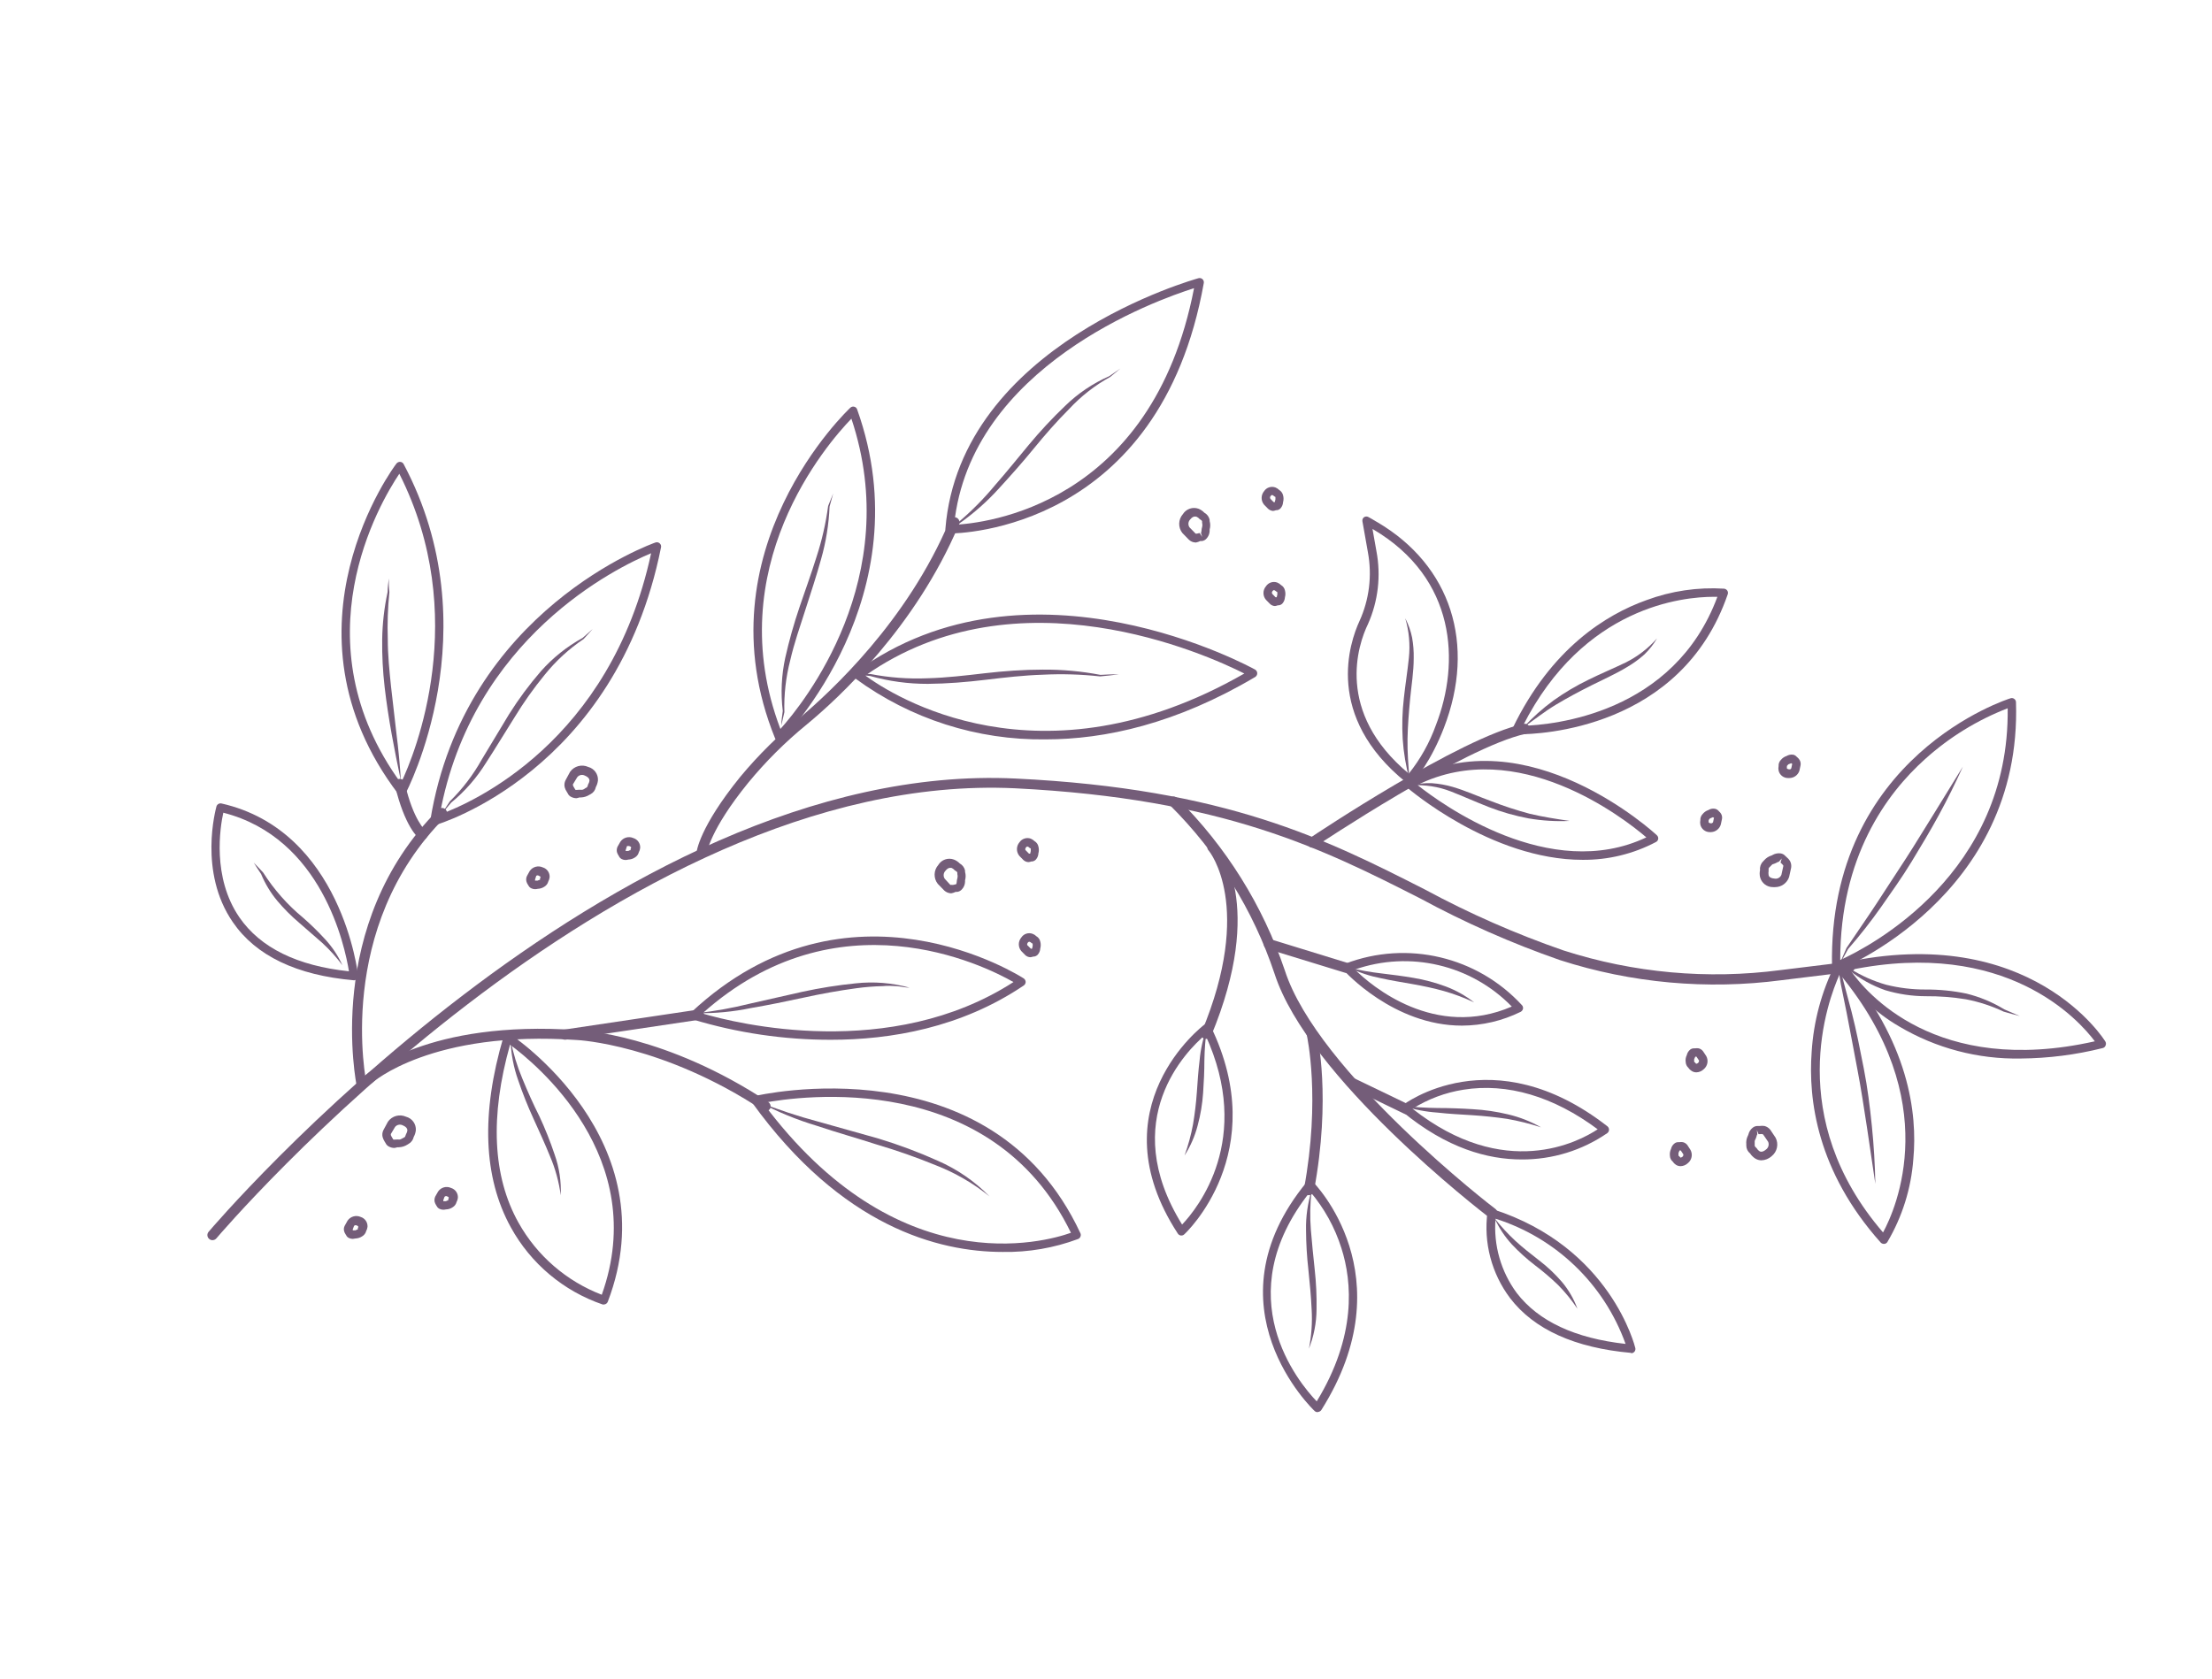
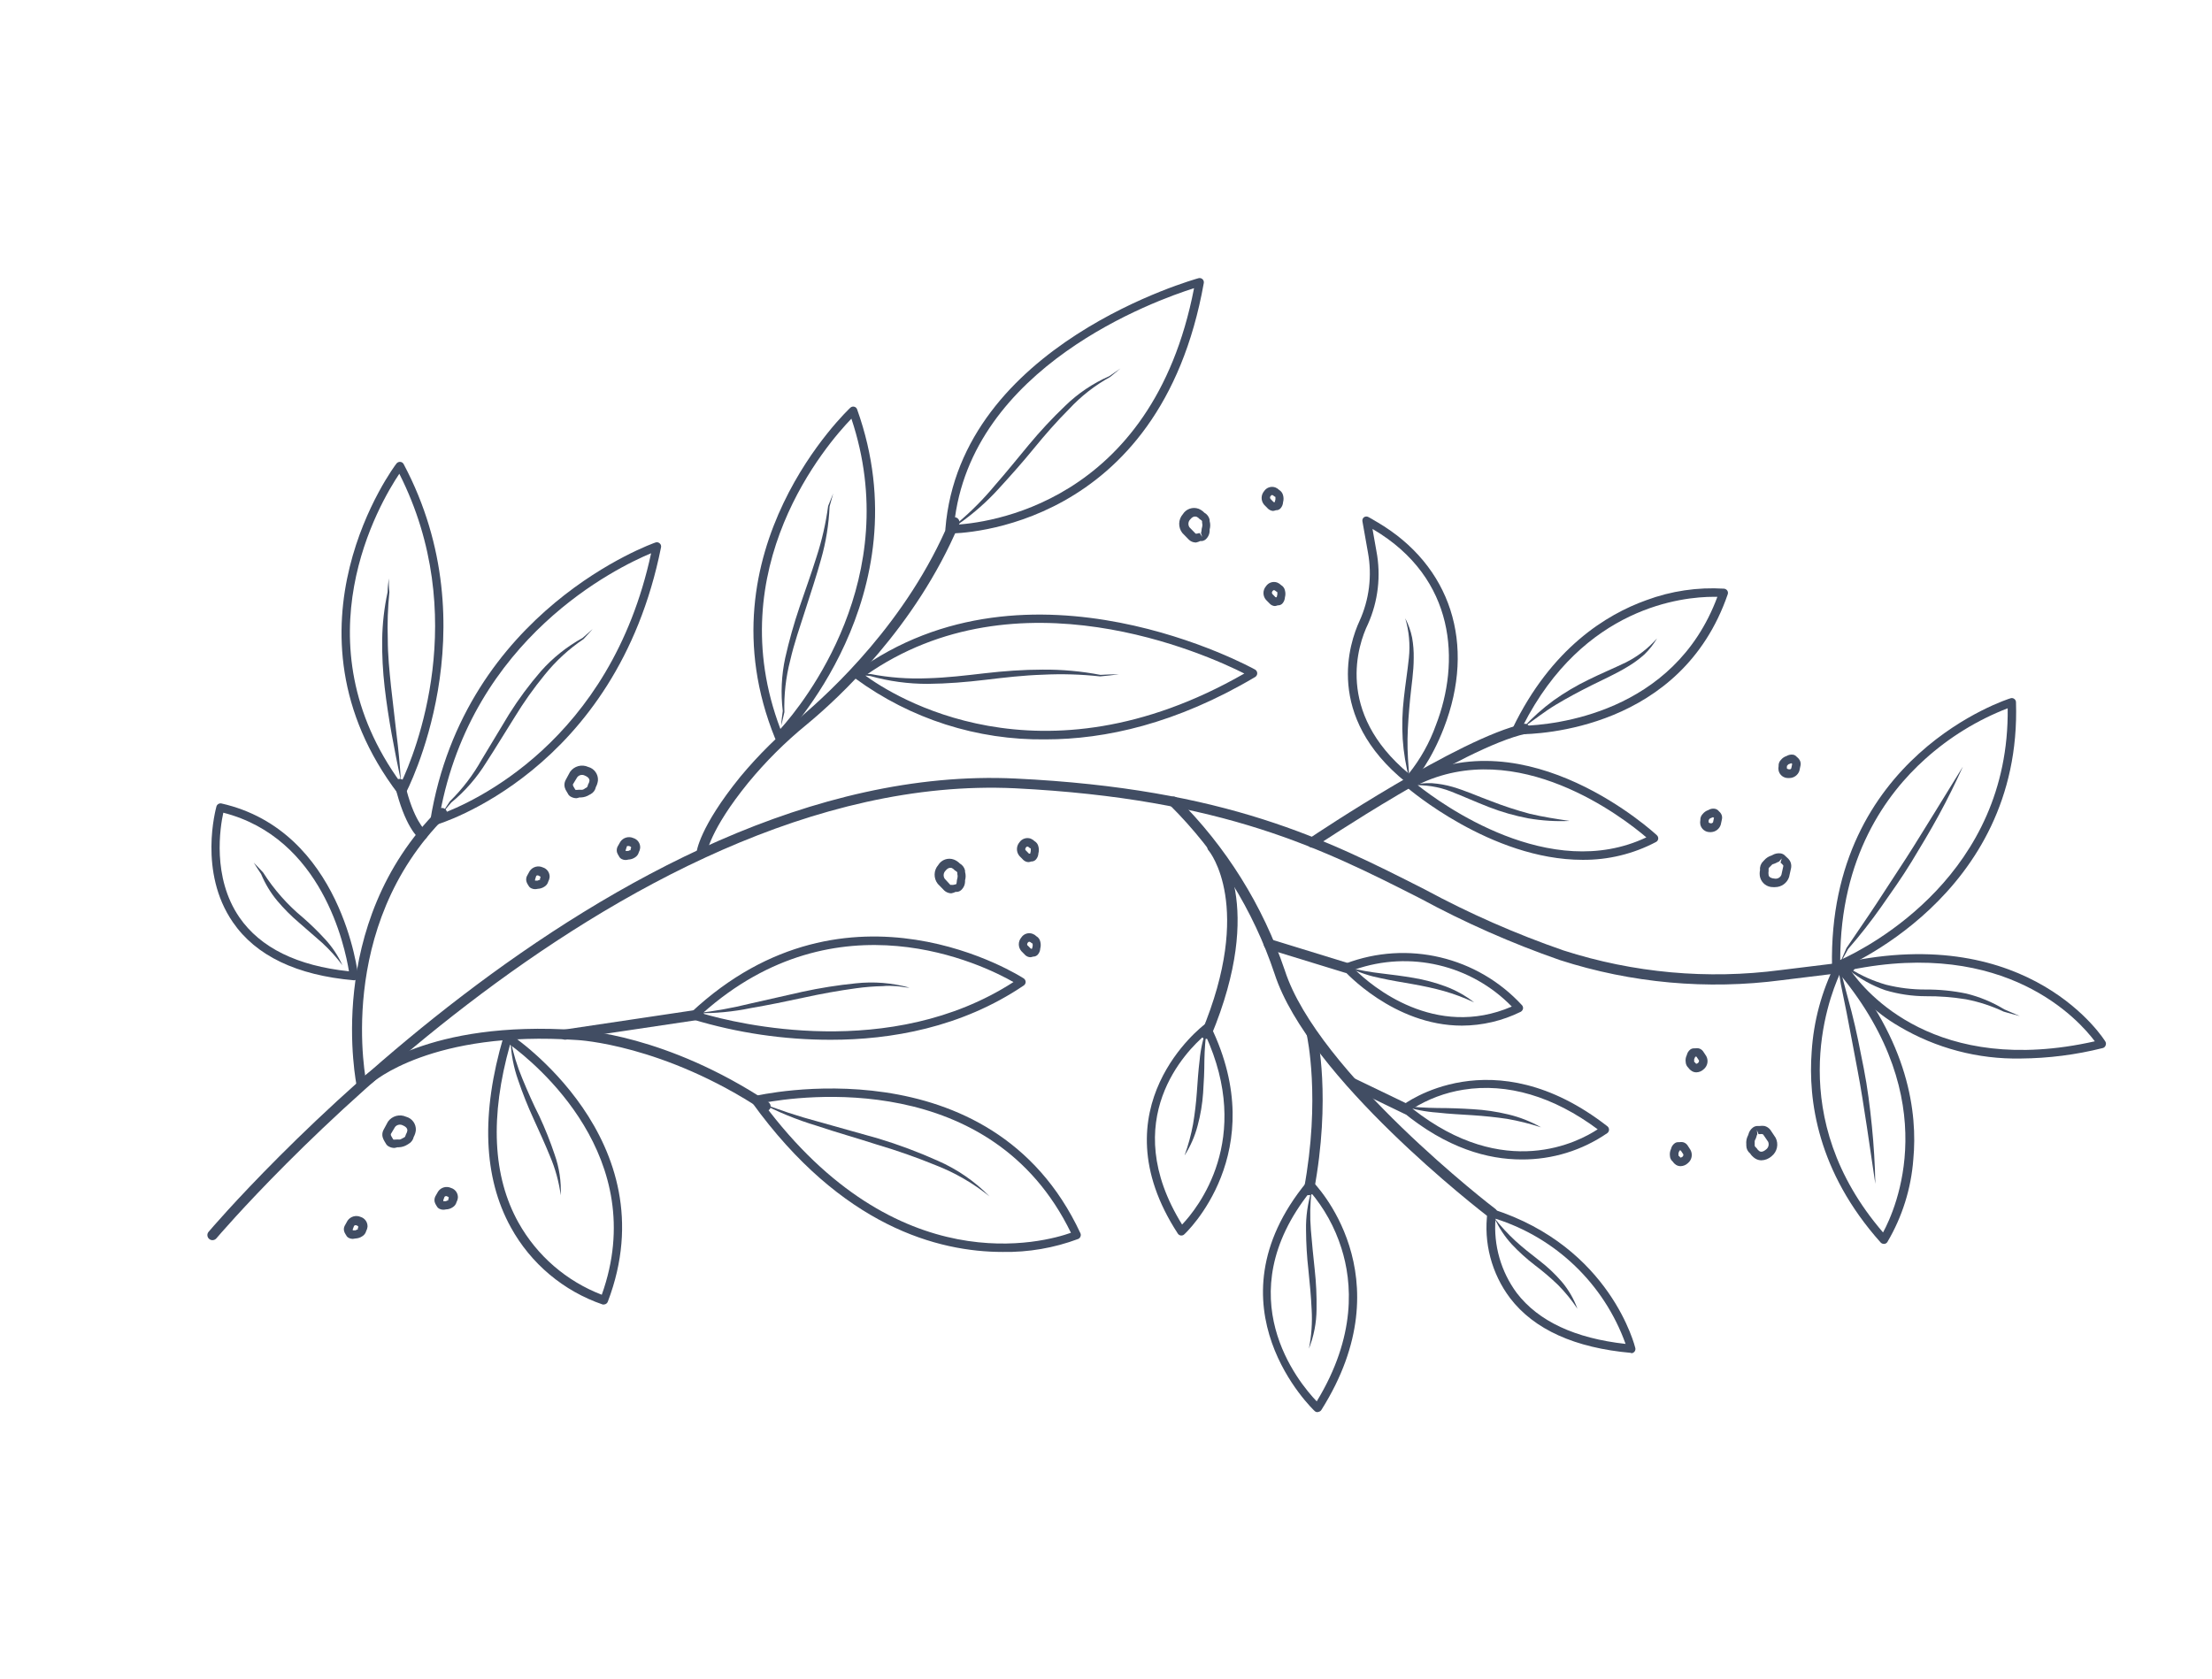
<svg xmlns="http://www.w3.org/2000/svg" id="Camada_1" data-name="Camada 1" viewBox="0 0 260.91 198.05">
  <defs>
-     <style>.cls-1{fill:#745d79;}</style>
+     <style>.cls-1{fill:#414D63;}</style>
  </defs>
  <path class="cls-1" d="M25.06,146.31a.56.56,0,0,1-.38-.14.59.59,0,0,1-.08-.84c.47-.56,47.46-55.79,95.2-53.48,24.87,1.2,36.76,7.24,48.27,13.09a110.13,110.13,0,0,0,16.35,7.19A58.61,58.61,0,0,0,210,114.45l8.15-1a.6.6,0,0,1,.15,1.19l-8.15,1A59.8,59.8,0,0,1,184,113.27,111.48,111.48,0,0,1,167.53,106c-11.4-5.79-23.18-11.77-47.79-13C72.57,90.76,26,145.55,25.52,146.1A.6.6,0,0,1,25.06,146.31Z" />
  <path class="cls-1" d="M42.66,128.6a.6.6,0,0,1-.59-.47c0-.19-4-19,9.64-32.63a.59.59,0,0,1,.85,0,.61.61,0,0,1,0,.85c-13.16,13.11-9.36,31.34-9.32,31.52a.59.59,0,0,1-.46.71Z" />
  <path class="cls-1" d="M41.74,115.65h0c-6.75-.59-11.56-2.89-14.28-6.86-4.08-5.93-2-13.34-1.93-13.65a.51.51,0,0,1,.59-.35C40.32,98,42.22,114.93,42.24,115.1a.52.52,0,0,1-.14.4A.49.49,0,0,1,41.74,115.65ZM26.34,95.88c-.37,1.69-1.35,7.62,1.9,12.35,2.47,3.58,6.82,5.72,12.92,6.36C40.68,111.64,38,98.85,26.34,95.88Z" />
  <path class="cls-1" d="M47.38,93.88a.51.51,0,0,1-.4-.2c-14.87-19.55-.35-38.85-.21-39a.52.52,0,0,1,.44-.19.49.49,0,0,1,.4.26c10.39,19.56.31,38.71.21,38.9a.52.52,0,0,1-.4.27Zm-.27-38c-2.31,3.44-12,19.8.18,36.51C49,88.85,55.54,72.61,47.11,55.91Z" />
  <path class="cls-1" d="M91.88,87.4h-.1a.5.5,0,0,1-.36-.3c-9-22.19,8.7-38.83,8.88-39a.49.49,0,0,1,.45-.12.47.47,0,0,1,.35.32c7.87,22-8.7,38.79-8.87,39A.5.5,0,0,1,91.88,87.4Zm8.54-38C97.56,52.35,84.85,67,92.05,86,94.76,83,106.7,68.17,100.42,49.38Z" />
  <path class="cls-1" d="M51.25,97.34a.51.51,0,0,1-.33-.13.49.49,0,0,1-.16-.45C54.8,71.92,77.1,64.07,77.32,64a.49.49,0,0,1,.49.1.48.48,0,0,1,.16.47c-5.3,26.51-26.37,32.7-26.59,32.76ZM76.8,65.27c-4,1.66-21.11,9.94-24.92,30.82C55.63,94.73,72,87.57,76.8,65.27Z" />
  <path class="cls-1" d="M123.33,87.23a37.09,37.09,0,0,1-22.42-7.17.5.5,0,0,1-.17-.4.48.48,0,0,1,.2-.38c20.51-15,46.85-.43,47.11-.28a.51.51,0,0,1,0,.87C138.73,85.39,130.35,87.23,123.33,87.23ZM102.07,79.7c3.16,2.32,20.59,13.58,44.7-.24C142.33,77.22,120,67.08,102.07,79.7Z" />
  <path class="cls-1" d="M186.67,101.44c-10.81,0-20.59-8.44-20.71-8.54a.48.48,0,0,1-.17-.43.49.49,0,0,1,.26-.39c14.1-7.7,29.23,6.31,29.38,6.46a.5.5,0,0,1,.16.43.49.49,0,0,1-.27.37A18.23,18.23,0,0,1,186.67,101.44Zm-19.48-8.83c2.83,2.25,15.63,11.57,27,6.18C191.48,96.47,179,86.78,167.19,92.61Z" />
  <path class="cls-1" d="M112,62.94h0a.48.48,0,0,1-.36-.16.49.49,0,0,1-.13-.38c1.76-21.82,29.58-29.5,29.86-29.58a.5.5,0,0,1,.62.57C136.8,62.52,113.21,62.94,112,62.94ZM140.84,34c-4.42,1.39-26.38,9.21-28.3,27.91C116.07,61.76,135.88,59.68,140.84,34Z" />
  <path class="cls-1" d="M49.82,99.07a.58.58,0,0,1-.37-.13c-.17-.13-1.72-1.46-2.86-6.25a.6.6,0,1,1,1.16-.28c1,4.38,2.44,5.58,2.45,5.6a.61.61,0,0,1,.09.84A.63.63,0,0,1,49.82,99.07Z" />
  <path class="cls-1" d="M82.75,101.28h-.06a.6.6,0,0,1-.54-.65c0-.12.31-3,5.18-9a51.3,51.3,0,0,1,7.08-7C98,81.55,107,73.33,112,61.45a.6.6,0,1,1,1.1.46C108,74,98.86,82.42,95.17,85.46a49.4,49.4,0,0,0-6.91,6.88c-4.58,5.63-4.91,8.37-4.92,8.4A.6.6,0,0,1,82.75,101.28Z" />
  <path class="cls-1" d="M90.31,131.06A.64.64,0,0,1,90,131c-11.77-7.79-21.83-8.3-21.93-8.3-17.15-1.2-24.13,5-24.2,5.07a.59.59,0,0,1-.84,0,.6.6,0,0,1,0-.85c.29-.27,7.36-6.62,25.07-5.39.41,0,10.46.51,22.53,8.5a.6.6,0,0,1,.17.83A.62.62,0,0,1,90.31,131.06Z" />
  <path class="cls-1" d="M66.69,122.66a.6.6,0,0,1-.09-1.2l15.75-2.35a.6.6,0,1,1,.17,1.19l-15.75,2.35Z" />
  <path class="cls-1" d="M175.94,143.7a.58.58,0,0,1-.37-.13c-.86-.66-21.26-16.39-25.24-28.71A50.71,50.71,0,0,0,138,95a.6.6,0,0,1,0-.85.59.59,0,0,1,.84,0,52.15,52.15,0,0,1,12.71,20.34c3.87,12,24.62,28,24.83,28.13a.59.59,0,0,1,.11.84A.57.57,0,0,1,175.94,143.7Z" />
  <path class="cls-1" d="M154.79,100a.62.62,0,0,1-.5-.27.61.61,0,0,1,.16-.83c.73-.49,17.77-11.88,25.27-13.5a.6.6,0,0,1,.71.45.61.61,0,0,1-.46.72c-7.27,1.57-24.67,13.21-24.85,13.32A.59.59,0,0,1,154.79,100Z" />
  <path class="cls-1" d="M142.28,122.56a.68.68,0,0,1-.23,0,.61.61,0,0,1-.32-.79c6.2-14.86.92-21.31.87-21.38a.6.6,0,1,1,.9-.78c.24.28,5.86,7-.66,22.63A.61.61,0,0,1,142.28,122.56Z" />
  <path class="cls-1" d="M158.88,114.78a.47.47,0,0,1-.17,0l-9.22-2.83a.6.6,0,0,1,.35-1.15l9.22,2.84a.6.6,0,0,1-.18,1.17Z" />
  <path class="cls-1" d="M165.92,131.47a.62.62,0,0,1-.26-.06l-6.52-3.15a.6.6,0,1,1,.53-1.08l6.51,3.14a.61.61,0,0,1-.26,1.15Z" />
  <path class="cls-1" d="M154.4,141h-.12a.6.6,0,0,1-.48-.7c2-10.75.36-18.06.35-18.14a.6.6,0,1,1,1.16-.27c.08.31,1.73,7.61-.33,18.63A.59.59,0,0,1,154.4,141Z" />
  <path class="cls-1" d="M166.18,92.4a.55.55,0,0,1-.35-.12h0c-9.64-7.79-6.63-16.5-5.48-19a13.6,13.6,0,0,0,1-8.11l-.65-3.67a.49.49,0,0,1,.2-.49.51.51,0,0,1,.53,0c.28.15.55.31.81.47l.21.12C171.14,66.7,174.14,76,170.3,85.9c-1.4,3.63-3.33,6.3-4,6.48Zm.28-.9Zm-4.57-29.09.46,2.6a14.51,14.51,0,0,1-1,8.63C160.2,76,157.44,84,166.17,91.27a19.94,19.94,0,0,0,3.2-5.73c2.86-7.37,2.41-17.3-7.4-23.09Z" />
  <path class="cls-1" d="M179.12,86.63h-.29a.52.52,0,0,1-.41-.24.54.54,0,0,1,0-.48c4.56-9.46,11.09-13.43,15.76-15.1a22.35,22.35,0,0,1,9.19-1.36.54.54,0,0,1,.37.23.5.5,0,0,1,.05.43C198.31,86.05,181.52,86.63,179.12,86.63Zm23-16.22c-3.6,0-15.34,1.13-22.49,15.22,3.51-.11,17.8-1.38,22.94-15.22Z" />
  <path class="cls-1" d="M139.35,145.76h-.07a.51.51,0,0,1-.35-.22c-9.72-14.9,3-24.56,3.12-24.65a.52.52,0,0,1,.42-.09.55.55,0,0,1,.33.27c7.25,14.9-3,24.47-3.12,24.56A.46.46,0,0,1,139.35,145.76Zm2.82-23.68c-2.17,1.85-10.41,10-2.74,22.39C141.25,142.56,147.85,134.41,142.17,122.08Z" />
  <path class="cls-1" d="M118.27,147.7c-7.61,0-19-3-29.55-17.61a.5.5,0,0,1,.29-.78c.28-.07,27.89-6.5,38.43,16.19a.48.48,0,0,1,0,.39.49.49,0,0,1-.27.28A24.24,24.24,0,0,1,118.27,147.7ZM90,130.12c15.86,21.34,33.23,16.42,36.32,15.32C116.93,126.1,94.38,129.29,90,130.12Z" />
  <path class="cls-1" d="M71.23,153.9l-.14,0a19.58,19.58,0,0,1-10.84-9.11c-3.24-5.88-3.53-13.44-.86-22.48a.47.47,0,0,1,.31-.32.46.46,0,0,1,.44,0c.19.12,18.82,12.47,11.56,31.56A.51.51,0,0,1,71.23,153.9ZM60.16,123.25c-2.38,8.46-2.06,15.53,1,21a19.08,19.08,0,0,0,9.82,8.5C76.78,136.55,63.13,125.43,60.16,123.25Z" />
  <path class="cls-1" d="M98,122.67a56.16,56.16,0,0,1-16.29-2.4.53.53,0,0,1-.33-.37.52.52,0,0,1,.15-.47c18.56-17.35,39-4.14,39.22-4a.53.53,0,0,1,.23.42.52.52,0,0,1-.22.41C113.38,121.25,105.05,122.67,98,122.67Zm-15.14-3.1c4,1.18,22.16,5.66,36.68-3.71C116,113.84,98.78,105.32,82.84,119.57Z" />
  <path class="cls-1" d="M155.41,166.6a.47.47,0,0,1-.34-.13c-.14-.12-13-12.33-.95-27a.5.5,0,0,1,.36-.18.53.53,0,0,1,.38.14c.11.11,11,11.06,1,26.91a.49.49,0,0,1-.36.23Zm-.88-26c-9.82,12.36-1.34,22.52.78,24.73,4.7-7.71,4.19-14.07,2.91-18.08A19.16,19.16,0,0,0,154.53,140.58Z" />
  <path class="cls-1" d="M192.4,159.61h0c-6.64-.59-11.45-2.76-14.28-6.46A13.86,13.86,0,0,1,175.45,143a.48.48,0,0,1,.23-.34.46.46,0,0,1,.41,0c13.92,4.47,16.77,16.26,16.8,16.38a.5.5,0,0,1-.49.61Zm-16-15.84a13,13,0,0,0,2.51,8.78c2.56,3.33,6.87,5.34,12.83,6A24,24,0,0,0,176.37,143.77Z" />
  <path class="cls-1" d="M179.49,136.79c-4,0-8.81-1.31-14.05-5.62a.5.5,0,0,1,0-.78c.11-.08,10.57-8.1,24.16,2.49a.51.51,0,0,1,0,.79A17.63,17.63,0,0,1,179.49,136.79Zm-12.9-6c10.89,8.59,19.64,3.91,21.86,2.44-5.21-3.88-10.67-5.5-15.84-4.67A16,16,0,0,0,166.59,130.82Z" />
  <path class="cls-1" d="M172.44,121c-8.08,0-13.86-6.44-13.93-6.52a.49.49,0,0,1-.11-.45.5.5,0,0,1,.31-.35,19.06,19.06,0,0,1,20.82,4.92.5.5,0,0,1,.11.42.56.56,0,0,1-.27.35A15.84,15.84,0,0,1,172.44,121Zm-12.65-6.64c2,2,9.5,8.29,18.53,4.39A17.71,17.71,0,0,0,159.79,114.39Z" />
  <path class="cls-1" d="M222.21,146.75a.53.53,0,0,1-.38-.16c-7.5-8.4-8.56-16.87-8.14-22.5a26.89,26.89,0,0,1,2.77-10.32.49.49,0,0,1,.38-.26.51.51,0,0,1,.43.17c7.88,9.22,8.92,17.65,8.41,23.09a22.48,22.48,0,0,1-3.06,9.76.47.47,0,0,1-.38.22ZM217,114.92c-1.43,3.15-6.56,16.92,5.11,30.48C223.64,142.58,229.31,129.82,217,114.92Z" />
  <path class="cls-1" d="M238.37,124.88A27.1,27.1,0,0,1,224,121.09a20.37,20.37,0,0,1-7-6.76.51.51,0,0,1,0-.45.52.52,0,0,1,.35-.28c22.2-4.89,30.94,9.17,31,9.31a.51.51,0,0,1,0,.45.47.47,0,0,1-.34.29A41,41,0,0,1,238.37,124.88Zm-20.13-10.45c1.77,2.57,10.07,12.64,28.85,8.42C245.21,120.34,236.63,110.67,218.24,114.43Z" />
  <path class="cls-1" d="M216.59,114.51a.47.47,0,0,1-.28-.09.5.5,0,0,1-.22-.4c-.49-24.86,20.84-31.58,21.06-31.64a.47.47,0,0,1,.43.07.48.48,0,0,1,.21.39c.74,23-20.8,31.55-21,31.63A.39.39,0,0,1,216.59,114.51Zm20.22-30.95a31.57,31.57,0,0,0-9.75,6c-4.59,4.12-10,11.56-10,23.7C220.64,111.63,237.05,103.06,236.81,83.56Z" />
  <path class="cls-1" d="M47.29,92.13c-.77-3.66-1.49-7.33-1.92-11.06a44.05,44.05,0,0,1-.29-5.63,28.44,28.44,0,0,1,.64-5.6h0c0-.53.08-1.06.14-1.6,0,.54,0,1.07.07,1.61h0a41.49,41.49,0,0,0-.19,5.57c0,1.85.19,3.7.38,5.55l.64,5.56C47,88.4,47.17,90.26,47.29,92.13Z" />
  <path class="cls-1" d="M132,79.55c-.74.1-1.49.18-2.24.25h0a42.44,42.44,0,0,0-6.76-.2c-2.25.07-4.49.33-6.74.6s-4.53.46-6.82.48a25,25,0,0,1-6.78-.92h0q-1.05-.11-2.1-.24c.71,0,1.41,0,2.12,0h0a29.24,29.24,0,0,0,6.72.5c2.25-.06,4.49-.33,6.74-.59S120.71,79,123,79a34.42,34.42,0,0,1,6.8.62h0Q130.91,79.55,132,79.55Z" />
  <path class="cls-1" d="M231.53,90.44c-.88,1.94-1.82,3.85-2.84,5.72s-2.11,3.69-3.22,5.51-2.34,3.55-3.56,5.29-2.54,3.42-3.92,5v0l-1.11,2,.92-2.12h0v0c1.18-1.76,2.4-3.5,3.56-5.27s2.32-3.54,3.47-5.32,2.24-3.6,3.37-5.4Z" />
  <path class="cls-1" d="M216.7,112.77c.49,2.23,1.13,4.4,1.7,6.61s1,4.45,1.44,6.69.72,4.5.95,6.77.37,4.55.41,6.83l-1-6.75c-.35-2.25-.68-4.49-1.11-6.72s-.83-4.46-1.27-6.69l-.68-3.35C216.93,115,216.83,113.9,216.7,112.77Z" />
  <path class="cls-1" d="M238.24,119.87c-.64-.16-1.27-.34-1.9-.52h0a18.56,18.56,0,0,0-4.47-1.46,28,28,0,0,0-4.7-.36,16.76,16.76,0,0,1-4.8-.71,14.32,14.32,0,0,1-4.23-2.34l0,0-1.26-.48q.66.12,1.32.27h0l0,0a16.61,16.61,0,0,0,4.29,1.91,18.89,18.89,0,0,0,4.64.56,23,23,0,0,1,4.81.48,15.84,15.84,0,0,1,4.47,1.86h0C237,119.35,237.64,119.6,238.24,119.87Z" />
  <path class="cls-1" d="M52.13,96c.3-.49.61-1,.93-1.46h0l0,0a21.74,21.74,0,0,0,3.75-4.91l3.23-5.36a41.14,41.14,0,0,1,3.76-5.08,18.49,18.49,0,0,1,4.92-3.93h0l1.2-1.06-1.08,1.19h0a20.84,20.84,0,0,0-4.56,4.18,44,44,0,0,0-3.59,5.06c-1.12,1.76-2.18,3.55-3.33,5.31a19.17,19.17,0,0,1-4.14,4.75l0,0C52.87,95.09,52.51,95.54,52.13,96Z" />
  <path class="cls-1" d="M92.16,85.59c0-.57.1-1.14.17-1.71v0a18.89,18.89,0,0,1,.29-6.27,58.82,58.82,0,0,1,1.69-6c.68-2,1.38-3.93,2-5.91a33.65,33.65,0,0,0,1.37-6v0h0l.6-1.49-.43,1.55v0a26.6,26.6,0,0,1-1,6.2c-.55,2-1.22,4-1.86,6s-1.32,3.93-1.78,5.94a21.75,21.75,0,0,0-.69,6.12v0h0C92.42,84.47,92.3,85,92.16,85.59Z" />
  <path class="cls-1" d="M111.9,63c.35-.45.72-.9,1.09-1.34h0v0a34.85,34.85,0,0,0,4.36-4.4c1.37-1.56,2.67-3.18,4-4.78s2.76-3.14,4.28-4.59a17.52,17.52,0,0,1,5.21-3.51h0l1.32-.91-1.21,1h0a19.32,19.32,0,0,0-4.85,3.79c-1.46,1.46-2.81,3-4.14,4.63s-2.7,3.17-4.11,4.71a28.17,28.17,0,0,1-4.7,4.16h0Z" />
  <path class="cls-1" d="M40.39,113.88A19.22,19.22,0,0,0,38,111.23l-2.72-2.37a21.77,21.77,0,0,1-2.58-2.59,12.36,12.36,0,0,1-1.9-3.15l0,0c-.29-.45-.59-.89-.87-1.35.38.38.74.78,1.11,1.17h0v0a22.75,22.75,0,0,0,4.71,5.33,32.7,32.7,0,0,1,2.6,2.54A11.54,11.54,0,0,1,40.39,113.88Z" />
  <path class="cls-1" d="M60.22,122.68a23.42,23.42,0,0,0,1.4,4.59c.61,1.48,1.28,3,2,4.42a43.4,43.4,0,0,1,1.8,4.52,12.73,12.73,0,0,1,.72,4.81,17.6,17.6,0,0,0-1.27-4.62c-.6-1.48-1.27-2.94-1.94-4.41a46.73,46.73,0,0,1-1.8-4.52A15.74,15.74,0,0,1,60.22,122.68Z" />
  <path class="cls-1" d="M82.22,119.53a48.54,48.54,0,0,0,6.22-1.12l6.19-1.4a55.5,55.5,0,0,1,6.31-1,16.94,16.94,0,0,1,6.34.51c-.53,0-1-.15-1.58-.18s-1-.06-1.57,0a27.32,27.32,0,0,0-3.13.25c-2.08.28-4.16.66-6.22,1.11s-4.13.87-6.22,1.23A28.72,28.72,0,0,1,82.22,119.53Z" />
  <path class="cls-1" d="M142.35,121.29a32.57,32.57,0,0,0-.29,3.81c0,1.27-.06,2.55-.15,3.84a19.9,19.9,0,0,1-.64,3.83,12.24,12.24,0,0,1-1.55,3.55,22.75,22.75,0,0,0,1-3.68c.21-1.24.36-2.49.45-3.76s.17-2.54.33-3.82A14.34,14.34,0,0,1,142.35,121.29Z" />
  <path class="cls-1" d="M154.71,140.44a23.44,23.44,0,0,0-.09,4.66c.12,1.55.29,3.1.45,4.65a37.12,37.12,0,0,1,.22,4.72,12.85,12.85,0,0,1-.9,4.64,18.07,18.07,0,0,0,.32-4.63c-.07-1.55-.22-3.1-.38-4.65a43.46,43.46,0,0,1-.28-4.71A14.8,14.8,0,0,1,154.71,140.44Z" />
  <path class="cls-1" d="M176.29,143.73a23,23,0,0,0,2.45,2.66c.88.81,1.82,1.54,2.78,2.29a17.85,17.85,0,0,1,2.69,2.53,10.44,10.44,0,0,1,1.85,3.19,18.82,18.82,0,0,0-2.28-2.8,29.36,29.36,0,0,0-2.73-2.33,22.64,22.64,0,0,1-2.73-2.47A11.78,11.78,0,0,1,176.29,143.73Z" />
  <path class="cls-1" d="M159.17,114.18a32.69,32.69,0,0,0,3.77.66c1.26.15,2.53.31,3.81.53a20.81,20.81,0,0,1,3.75,1,12.75,12.75,0,0,1,3.38,1.89,23.7,23.7,0,0,0-3.57-1.34c-1.21-.34-2.45-.6-3.7-.82s-2.51-.42-3.77-.7A15,15,0,0,1,159.17,114.18Z" />
  <path class="cls-1" d="M166.24,91.93a24.55,24.55,0,0,1-.79-4.75,27.83,27.83,0,0,1,.14-4.83c.17-1.59.43-3.17.59-4.73a12,12,0,0,0-.43-4.68,8.6,8.6,0,0,1,.81,2.28,12.38,12.38,0,0,1,.19,2.43c0,1.62-.27,3.21-.42,4.78s-.28,3.15-.31,4.73S166.13,90.33,166.24,91.93Z" />
  <path class="cls-1" d="M179.66,85.84a24.88,24.88,0,0,1,3.59-3.21,28.6,28.6,0,0,1,4.16-2.46c1.44-.71,2.91-1.32,4.32-2a12,12,0,0,0,3.72-2.86,8.8,8.8,0,0,1-1.49,1.9,12.55,12.55,0,0,1-2,1.46c-1.39.85-2.86,1.49-4.27,2.2s-2.81,1.45-4.17,2.27S181,84.89,179.66,85.84Z" />
  <path class="cls-1" d="M185.14,96.85a22.6,22.6,0,0,1-4.85-.3,26.42,26.42,0,0,1-4.69-1.34c-1.51-.59-3-1.26-4.45-1.83a10.86,10.86,0,0,0-4.67-.72,7.92,7.92,0,0,1,2.43-.26,11.82,11.82,0,0,1,2.42.43c1.57.46,3,1.12,4.54,1.68A42.94,42.94,0,0,0,180.41,96C182,96.38,183.54,96.61,185.14,96.85Z" />
  <path class="cls-1" d="M165.45,130.46a40.88,40.88,0,0,0,4.13.26c1.38,0,2.76.05,4.15.14a23.35,23.35,0,0,1,4.15.61,14.53,14.53,0,0,1,3.89,1.53,28.53,28.53,0,0,0-4-1c-1.35-.2-2.71-.34-4.08-.43s-2.75-.15-4.14-.31A16.79,16.79,0,0,1,165.45,130.46Z" />
  <path class="cls-1" d="M89.49,130a61.85,61.85,0,0,0,7,2.32c2.37.66,4.75,1.34,7.12,2a58.55,58.55,0,0,1,7,2.62,19.41,19.41,0,0,1,6.11,4.21,23.87,23.87,0,0,0-6.35-3.68,72.35,72.35,0,0,0-6.95-2.44c-2.34-.76-4.72-1.42-7.07-2.21A37.6,37.6,0,0,1,89.49,130Z" />
  <path class="cls-1" d="M68,94.17a1.36,1.36,0,0,1-.6-.14.84.84,0,0,1-.44-.44l-.1-.17a1.74,1.74,0,0,1-.25-.53,1.22,1.22,0,0,1,.09-.83l.54-1a1.74,1.74,0,0,1,2.14-.58,1.55,1.55,0,0,1,1.15,1.59,2.13,2.13,0,0,1-.25.79,1.19,1.19,0,0,1-.61.83l-.15.08a2,2,0,0,1-1,.31.58.58,0,0,0-.18,0A1.69,1.69,0,0,1,68,94.17Zm-.42-1.64a.48.48,0,0,0,0,.12,1.06,1.06,0,0,0,.12.24l.17.29a.84.84,0,0,0,.29,0,2.06,2.06,0,0,1,.4,0c.13,0,.24,0,.48-.19l.15-.08a.27.27,0,0,0,.12-.17l.06-.2a1.08,1.08,0,0,0,.16-.42c0-.1,0-.39-.53-.61a.72.72,0,0,0-.91.18Z" />
  <path class="cls-1" d="M63.11,104.9a1,1,0,0,1-.44-.1.72.72,0,0,1-.35-.35l-.06-.09a1.23,1.23,0,0,1-.17-.38.94.94,0,0,1,.07-.64l.32-.58a1.24,1.24,0,0,1,1.54-.43,1.14,1.14,0,0,1,.81,1.16,1.39,1.39,0,0,1-.16.51,1,1,0,0,1-.46.61,1.53,1.53,0,0,1-.78.25A1.55,1.55,0,0,1,63.11,104.9Zm0-1.13,0,.06,0,.06a1.71,1.71,0,0,1,.31,0,1.2,1.2,0,0,0,.18-.08l.09,0,0-.14a.6.6,0,0,0,.07-.18s0-.1-.19-.16a.25.25,0,0,0-.32,0Zm0,0h0Z" />
  <path class="cls-1" d="M73.79,101.46a1,1,0,0,1-.44-.1A.72.72,0,0,1,73,101l-.06-.1a1.43,1.43,0,0,1-.17-.37,1,1,0,0,1,.07-.64h0l.33-.58a1.24,1.24,0,0,1,1.53-.44,1.14,1.14,0,0,1,.81,1.17,1.44,1.44,0,0,1-.16.51,1,1,0,0,1-.46.61,1.5,1.5,0,0,1-.78.25A1.55,1.55,0,0,1,73.79,101.46Zm0-1.13a.15.15,0,0,1,0,.06l0,0,.31,0a.6.6,0,0,0,.18-.08l.1,0,0-.14a.6.6,0,0,0,.07-.18s0-.1-.19-.16-.3,0-.31,0Zm0,0Z" />
  <path class="cls-1" d="M46.51,135.43a1.35,1.35,0,0,1-.59-.14.86.86,0,0,1-.44-.43l-.11-.18a2,2,0,0,1-.24-.53,1.2,1.2,0,0,1,.09-.82h0l.54-1a1.74,1.74,0,0,1,2.14-.58,1.55,1.55,0,0,1,1.15,1.59,2.08,2.08,0,0,1-.25.79,1.24,1.24,0,0,1-.62.83l-.13.08a2,2,0,0,1-1,.31.58.58,0,0,0-.18,0A1.79,1.79,0,0,1,46.51,135.43Zm-.41-1.64a.24.24,0,0,0,0,.12,1.06,1.06,0,0,0,.12.24l.17.29a.86.86,0,0,0,.29,0,2.06,2.06,0,0,1,.4,0c.14,0,.24-.05.48-.19l.15-.08a.24.24,0,0,0,.11-.17l.07-.19a1.15,1.15,0,0,0,.16-.43c0-.1,0-.39-.53-.61a.74.74,0,0,0-.92.18Zm0,0Z" />
  <path class="cls-1" d="M41.61,146.16a1,1,0,0,1-.44-.1.68.68,0,0,1-.35-.35l-.06-.09a1.28,1.28,0,0,1-.17-.37.87.87,0,0,1,.07-.64h0L41,144a1.26,1.26,0,0,1,1.54-.43,1.15,1.15,0,0,1,.81,1.16,1.39,1.39,0,0,1-.16.51,1,1,0,0,1-.46.61,1.51,1.51,0,0,1-.78.26A3.16,3.16,0,0,1,41.61,146.16Zm0-1.13,0,.06,0,.06.32,0,.18-.09.09,0,0-.14a.62.62,0,0,0,.07-.17s0-.11-.19-.17a.25.25,0,0,0-.32.05Zm0,.06h0Z" />
  <path class="cls-1" d="M52.29,142.72a1,1,0,0,1-.44-.1.72.72,0,0,1-.35-.35l-.06-.09a1.52,1.52,0,0,1-.17-.38,1,1,0,0,1,.07-.64l.33-.58a1.22,1.22,0,0,1,1.53-.43,1.14,1.14,0,0,1,.81,1.16,1.39,1.39,0,0,1-.16.51,1,1,0,0,1-.46.61,1.41,1.41,0,0,1-.78.25A1.55,1.55,0,0,1,52.29,142.72Zm0-1.13a.15.15,0,0,1,0,.06l0,.06a1.71,1.71,0,0,1,.31,0,.86.86,0,0,0,.18-.08l.09,0,0-.14a.6.6,0,0,0,.07-.18s0-.1-.19-.16a.25.25,0,0,0-.32.05Zm0,0h0Z" />
  <path class="cls-1" d="M112.21,105.39h-.06a1.28,1.28,0,0,1-.76-.32l-.78-.8a1.74,1.74,0,0,1,.06-2.22,1.53,1.53,0,0,1,1.85-.64,2,2,0,0,1,.69.46,1.27,1.27,0,0,1,.62.83l0,.16a1.83,1.83,0,0,1,0,1,.84.84,0,0,0,0,.18,1.36,1.36,0,0,1-.37.88.88.88,0,0,1-.54.3l-.2,0A1.94,1.94,0,0,1,112.21,105.39Zm-.12-1a.21.21,0,0,0,.12,0,.73.73,0,0,0,.26,0l.32-.08a.73.73,0,0,0,.06-.28,1.77,1.77,0,0,1,.07-.4,1,1,0,0,0,0-.51l0-.17a.28.28,0,0,0-.13-.16l-.17-.11a1.18,1.18,0,0,0-.36-.28c-.1,0-.37-.13-.74.33a.75.75,0,0,0-.09.94Z" />
  <path class="cls-1" d="M121.52,112.93h0a.93.93,0,0,1-.59-.25l-.47-.48a1.24,1.24,0,0,1,0-1.59,1.12,1.12,0,0,1,1.34-.44,1.19,1.19,0,0,1,.45.29.94.94,0,0,1,.45.62,1.53,1.53,0,0,1,0,.82,1.17,1.17,0,0,1-.28.71.72.72,0,0,1-.44.24l-.1,0A1.17,1.17,0,0,1,121.52,112.93Zm-.11-1.83s-.11,0-.2.14-.06.29,0,.3l.39.39.07,0,.06,0a2.21,2.21,0,0,1,.07-.3.51.51,0,0,0,0-.21l0-.1-.13-.06a.48.48,0,0,0-.15-.12Z" />
  <path class="cls-1" d="M121.3,101.71h0a.93.93,0,0,1-.59-.25l-.47-.48a1.25,1.25,0,0,1,0-1.6,1.15,1.15,0,0,1,1.34-.44,1.41,1.41,0,0,1,.45.3.94.94,0,0,1,.45.62,1.53,1.53,0,0,1,0,.82,1.17,1.17,0,0,1-.28.71.72.72,0,0,1-.44.24l-.1,0A1.23,1.23,0,0,1,121.3,101.71Zm.07-.95Zm-.18-.89s-.11,0-.2.14-.06.3,0,.31l.38.39.07,0,.07,0a1.91,1.91,0,0,1,.07-.3.7.7,0,0,0,0-.2l0-.11-.13-.06c-.09-.1-.14-.12-.15-.12Z" />
  <path class="cls-1" d="M141.08,64H141a1.17,1.17,0,0,1-.76-.32l-.78-.8a1.74,1.74,0,0,1,.06-2.22,1.56,1.56,0,0,1,1.85-.64,2,2,0,0,1,.69.47,1.24,1.24,0,0,1,.62.83l0,.15a1.83,1.83,0,0,1,0,1,.84.84,0,0,0,0,.19,1.38,1.38,0,0,1-.37.88.85.85,0,0,1-.54.29l-.2,0A1.87,1.87,0,0,1,141.08,64Zm.44-1.1.28.45-.14-.48a1.09,1.09,0,0,0,.06-.28,1.68,1.68,0,0,1,.07-.4,1,1,0,0,0,0-.51l0-.17a.22.22,0,0,0-.13-.16l-.17-.12a1,1,0,0,0-.36-.27c-.1,0-.37-.14-.74.32a.74.74,0,0,0-.09.93l.73.75.11,0a1.22,1.22,0,0,0,.27-.06Z" />
  <path class="cls-1" d="M150.38,71.5h0a.89.89,0,0,1-.59-.26l-.47-.48a1.23,1.23,0,0,1,0-1.59,1.13,1.13,0,0,1,1.34-.44,1.41,1.41,0,0,1,.45.3.94.94,0,0,1,.45.62,1.53,1.53,0,0,1,0,.82,1.2,1.2,0,0,1-.28.71.69.69,0,0,1-.44.23l-.11,0A1.49,1.49,0,0,1,150.38,71.5Zm.08-1h0Zm-.19-.88s-.1,0-.19.14a.26.26,0,0,0,0,.32l.37.38.07,0h.07a2.38,2.38,0,0,1,.07-.31.47.47,0,0,0,0-.2l0-.1-.13-.07a.8.8,0,0,0-.15-.12Z" />
  <path class="cls-1" d="M150.16,60.28h0a1,1,0,0,1-.59-.26l-.47-.48a1.24,1.24,0,0,1,0-1.59,1.13,1.13,0,0,1,1.34-.44,1.35,1.35,0,0,1,.45.3,1,1,0,0,1,.45.62,1.52,1.52,0,0,1,0,.82,1.17,1.17,0,0,1-.28.7.69.69,0,0,1-.44.24l-.11,0A1.49,1.49,0,0,1,150.16,60.28Zm.08-1Zm-.19-.88s-.1,0-.19.14a.25.25,0,0,0,0,.32l.37.38.07,0h.07a1.41,1.41,0,0,1,.07-.31.79.79,0,0,0,0-.2l0-.1-.13-.07a.67.67,0,0,0-.15-.12Z" />
  <path class="cls-1" d="M207.76,136.89a1.37,1.37,0,0,1-.74-.22,2,2,0,0,1-.59-.59,1.18,1.18,0,0,1-.45-.92V135a1.84,1.84,0,0,1,.18-1,.54.54,0,0,0,.07-.17,1.43,1.43,0,0,1,.52-.8.89.89,0,0,1,.59-.19h.21a1.94,1.94,0,0,1,.58,0,1.27,1.27,0,0,1,.69.46l.62.93a1.75,1.75,0,0,1-.47,2.17A1.85,1.85,0,0,1,207.76,136.89Zm-.53-3.57.05.49a1,1,0,0,0-.1.27,1.56,1.56,0,0,1-.15.38c-.07.11-.07.23-.06.51v.17a.22.22,0,0,0,.08.17l.16.16a1,1,0,0,0,.3.33c.09.06.34.2.79-.18a.76.76,0,0,0,.26-.91l-.58-.85a.2.2,0,0,0-.11-.06.74.74,0,0,0-.26,0h-.19Z" />
  <path class="cls-1" d="M200.09,126.51a1,1,0,0,1-.55-.16,1.24,1.24,0,0,1-.39-.37,1,1,0,0,1-.32-.69,1.38,1.38,0,0,1,.13-.81,1.17,1.17,0,0,1,.4-.65.72.72,0,0,1,.48-.15h.1a1.24,1.24,0,0,1,.42,0,.91.91,0,0,1,.53.36h0l.37.56a1.24,1.24,0,0,1-.32,1.56A1.28,1.28,0,0,1,200.09,126.51Zm-.13-1.84a2.73,2.73,0,0,1-.13.29.77.77,0,0,0,0,.2v.11l.11.09a.72.72,0,0,0,.12.14s.11,0,.23-.1.12-.27.11-.29l-.3-.45H200Zm.1-.07h0Z" />
  <path class="cls-1" d="M198.23,137.58a1,1,0,0,1-.55-.16,1.3,1.3,0,0,1-.38-.38.93.93,0,0,1-.33-.69,1.45,1.45,0,0,1,.13-.8,1.11,1.11,0,0,1,.41-.65.68.68,0,0,1,.47-.15h.11a1.18,1.18,0,0,1,.41,0,.9.9,0,0,1,.54.36l.36.56a1.24,1.24,0,0,1-.32,1.56A1.28,1.28,0,0,1,198.23,137.58Zm-.13-1.84a2.85,2.85,0,0,1-.12.29s0,.08,0,.2v.11l.11.09a.72.72,0,0,0,.12.14s.11,0,.24-.1.11-.27.1-.29l-.3-.45h-.14Zm.1-.07h0Z" />
  <path class="cls-1" d="M209.37,104.66h-.21a1.56,1.56,0,0,1-1.56-1.19,2,2,0,0,1,0-.83,1.22,1.22,0,0,1,.35-1l.11-.12a1.88,1.88,0,0,1,.86-.58.44.44,0,0,0,.17-.08,1.51,1.51,0,0,1,.94-.18.9.9,0,0,1,.55.3l.15.14a1.86,1.86,0,0,1,.39.43,1.27,1.27,0,0,1,.15.82h0l-.24,1.09A1.74,1.74,0,0,1,209.37,104.66Zm.79-3.38-.33.38a.8.8,0,0,0-.26.11,2.41,2.41,0,0,1-.38.16c-.12,0-.21.11-.4.31l-.12.12a.24.24,0,0,0-.06.2v.09l0,.11a1.34,1.34,0,0,0,0,.46c0,.1.09.38.68.43a.73.73,0,0,0,.83-.44l.22-1a.28.28,0,0,0,0-.12,1.48,1.48,0,0,0-.18-.19l-.14-.13Z" />
  <path class="cls-1" d="M211.05,91.79h-.15a1.13,1.13,0,0,1-1.11-.88,1.34,1.34,0,0,1,0-.53.94.94,0,0,1,.26-.72,1.45,1.45,0,0,1,.68-.47,1.2,1.2,0,0,1,.74-.16.71.71,0,0,1,.44.24l.08.07a1.22,1.22,0,0,1,.27.31.9.9,0,0,1,.12.63h0l-.14.66A1.25,1.25,0,0,1,211.05,91.79Zm.24-1.75-.29.11s-.07,0-.15.13l-.08.08,0,.11v0a.55.55,0,0,0,0,.19s.07.08.23.1.24,0,.29-.14l.11-.52-.06,0Zm.12,0h0Z" />
  <path class="cls-1" d="M201.82,98.17h-.15a1.14,1.14,0,0,1-1.11-.88,1.33,1.33,0,0,1,0-.54.94.94,0,0,1,.27-.71,1.42,1.42,0,0,1,.67-.47,1.09,1.09,0,0,1,.74-.16.8.8,0,0,1,.45.23l.07.08A1.07,1.07,0,0,1,203,96a.89.89,0,0,1,.11.63h0l-.14.65A1.25,1.25,0,0,1,201.82,98.17Zm.23-1.76a2.24,2.24,0,0,1-.29.12s-.07,0-.15.13l-.07.08,0,.1v0a.5.5,0,0,0,0,.18s.07.09.23.11a.28.28,0,0,0,.29-.13l.11-.54-.06,0Zm.13,0Z" />
</svg>
